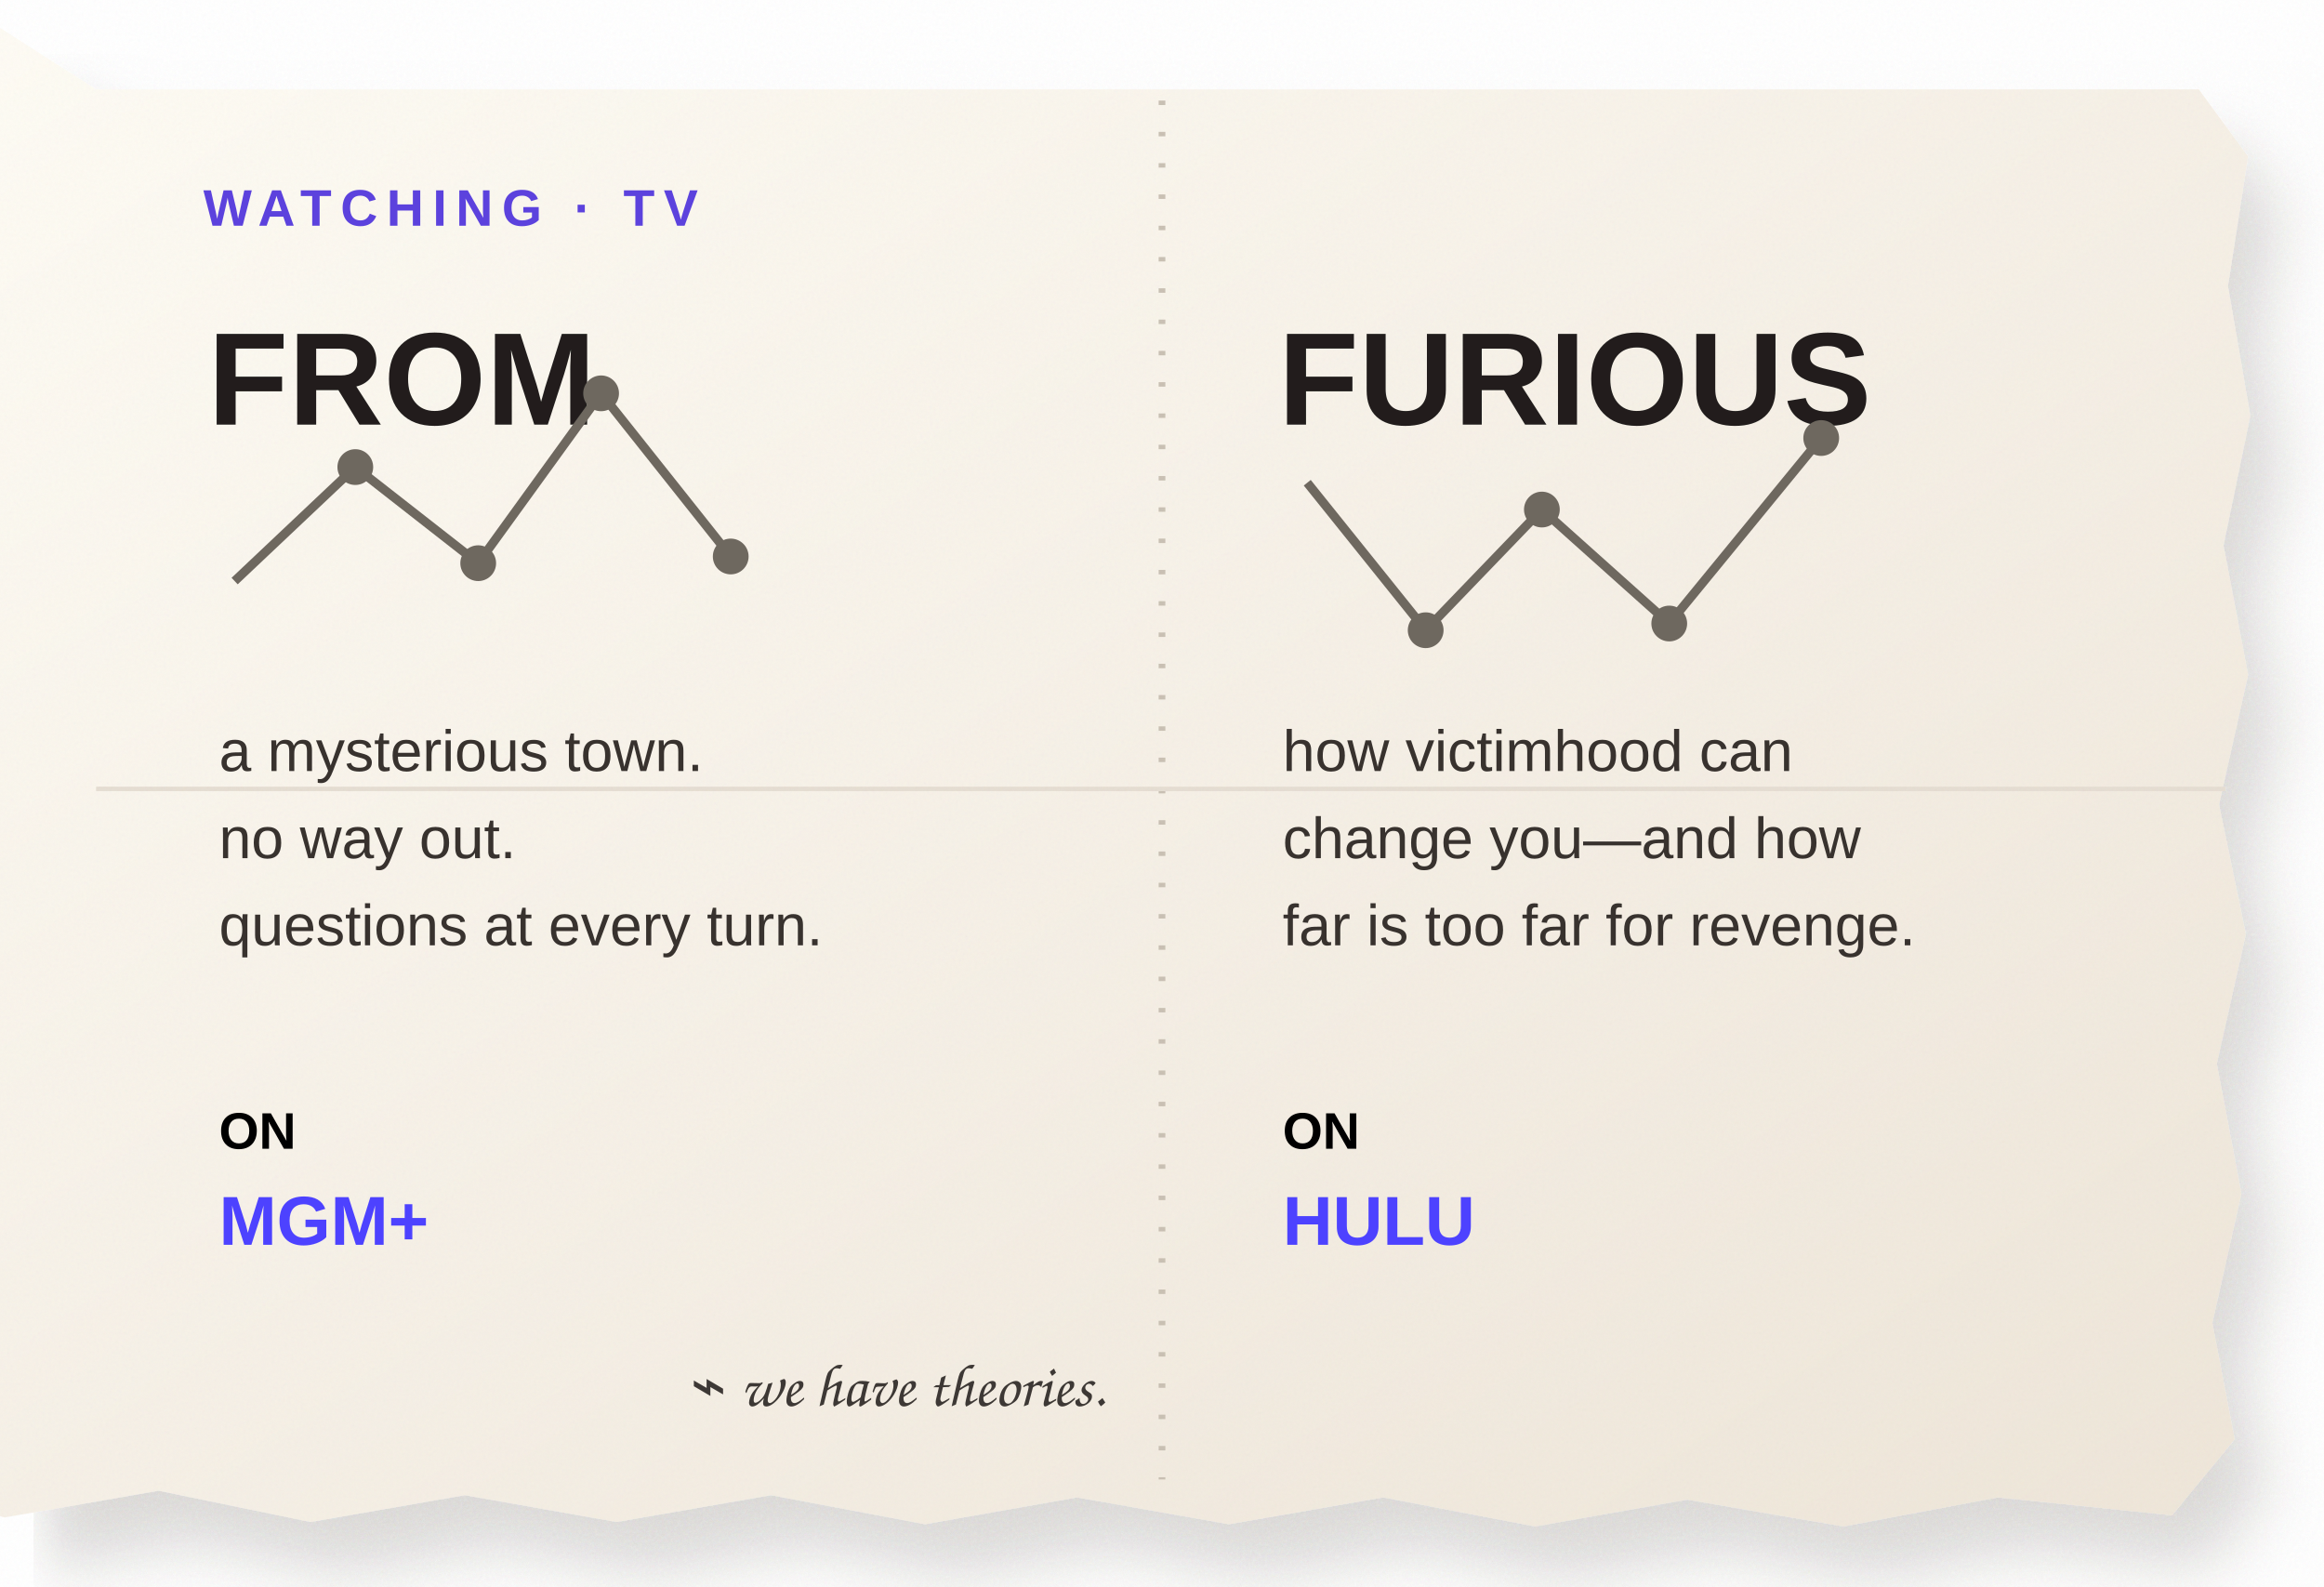
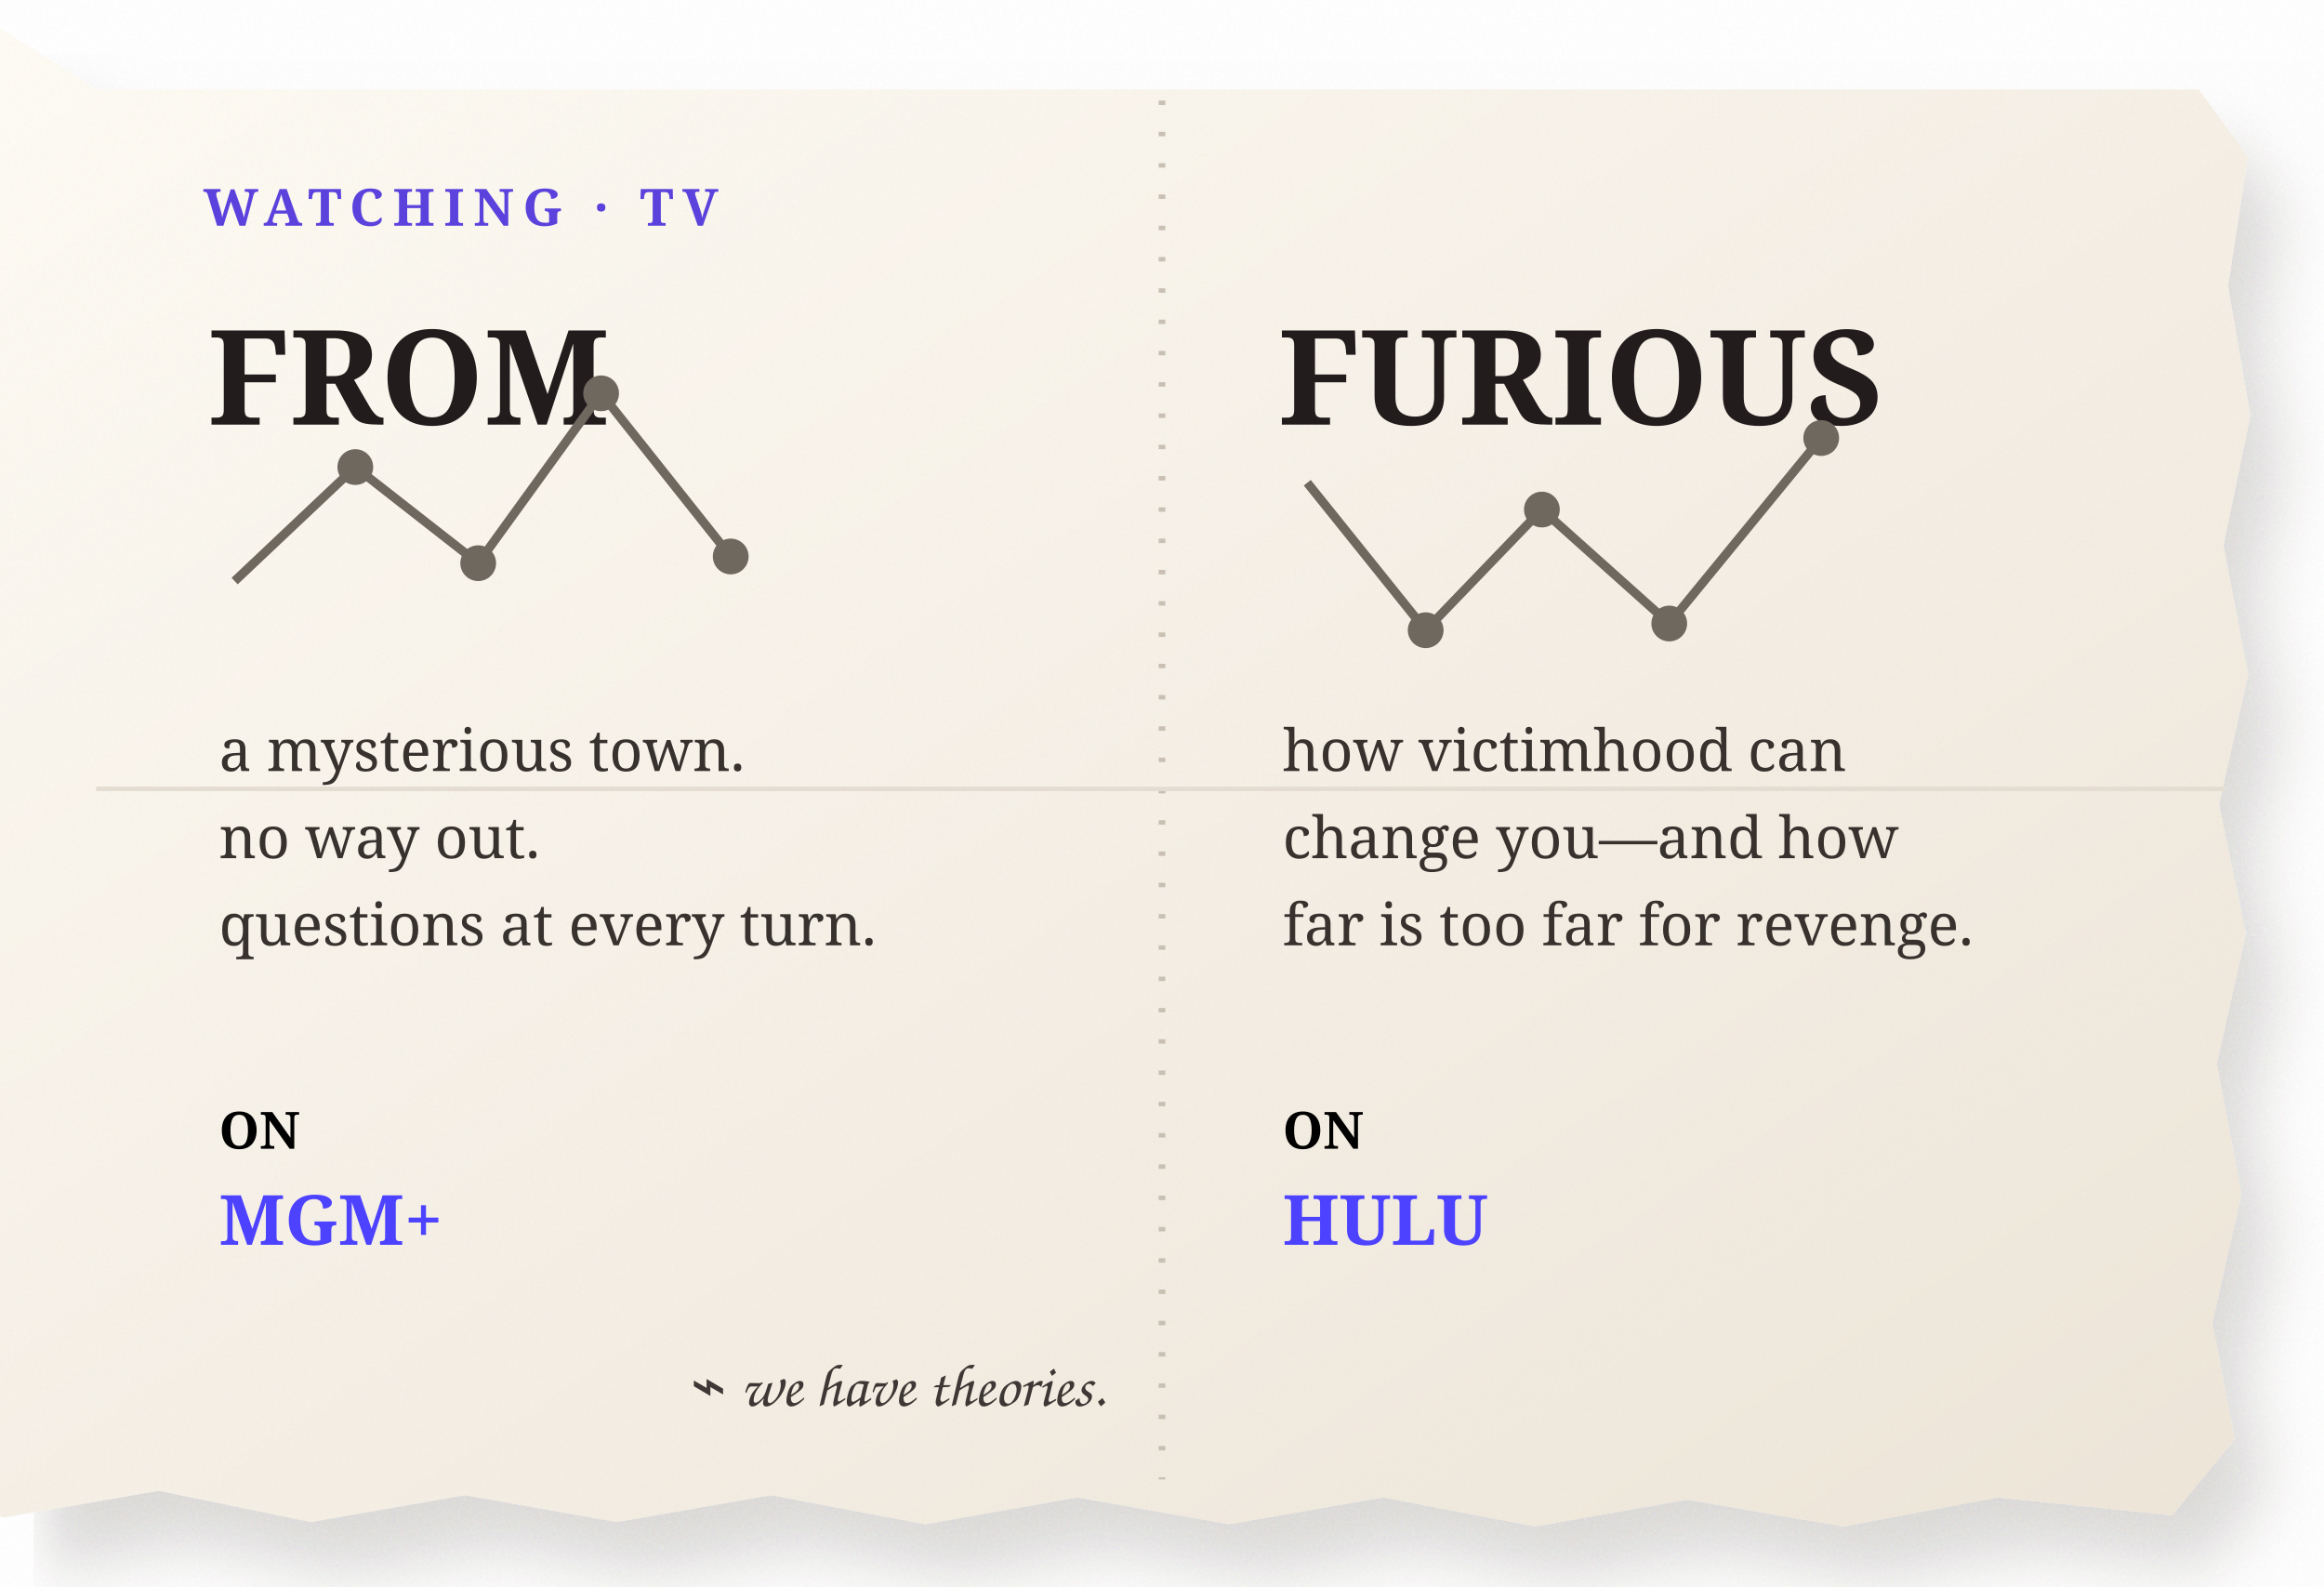
<svg xmlns="http://www.w3.org/2000/svg" viewBox="0 0 1040 710" role="img" aria-labelledby="title desc">
  <defs>
    <filter id="shadow" x="-15%" y="-20%" width="140%" height="150%">
      <feDropShadow dx="15" dy="24" stdDeviation="14" flood-color="#46392c" flood-opacity=".2" />
    </filter>
    <filter id="grain">
      <feTurbulence type="fractalNoise" baseFrequency=".7" numOctaves="3" seed="9" />
      <feComponentTransfer>
        <feFuncA type="table" tableValues="0 .065" />
      </feComponentTransfer>
    </filter>
    <linearGradient id="paper" x1="0" y1="0" x2="1" y2="1">
      <stop stop-color="#fffdf6" />
      <stop offset="1" stop-color="#eee5d8" />
    </linearGradient>
  </defs>
  <g filter="url(#shadow)">
    <path d="M43 40h941l22 30-9 58 10 58-12 58 11 58-13 58 12 58-13 58 11 58-13 58 10 52-28 34-78-8-69 13-70-12-68 12-68-13-69 12-68-12-68 12-69-13-69 12-68-12-69 12-68-14-69 12-66-19 9-51-11-58 13-58-12-58 13-58-12-58 13-58-12-58 13-58-12-58 13-59-11-54z" fill="url(#paper)" />
    <path d="M520 45v617" stroke="#c9c0b3" stroke-width="3" stroke-dasharray="2 12" />
    <path d="M43 353h953" stroke="#e5ddd2" stroke-width="2" />
    <rect x="35" y="32" width="975" height="646" filter="url(#grain)" opacity=".7" />
-     <g font-family="Space Grotesk, Arial, sans-serif">
+     <g font-family="Newsreader, Georgia, serif">
      <text x="91" y="101" font-size="23" font-weight="700" letter-spacing="4" fill="#5c43dd">WATCHING · TV</text>
      <text x="93" y="190" font-size="59" font-weight="600" fill="#211f1e">FROM</text>
      <text x="572" y="190" font-size="59" font-weight="600" fill="#211f1e">FURIOUS</text>
      <path d="M105 260l54-51 55 43 55-76 58 73" fill="none" stroke="#6e675f" stroke-width="4" />
      <circle cx="159" cy="209" r="8" fill="#6e675f" />
      <circle cx="214" cy="252" r="8" fill="#6e675f" />
      <circle cx="269" cy="176" r="8" fill="#6e675f" />
      <circle cx="327" cy="249" r="8" fill="#6e675f" />
      <path d="M585 216l53 66 52-54 57 51 68-83" fill="none" stroke="#6e675f" stroke-width="4" />
      <circle cx="638" cy="282" r="8" fill="#6e675f" />
      <circle cx="690" cy="228" r="8" fill="#6e675f" />
      <circle cx="747" cy="279" r="8" fill="#6e675f" />
      <circle cx="815" cy="196" r="8" fill="#6e675f" />
-       <text x="98" y="345" font-family="Satoshi, Arial, sans-serif" font-size="26" fill="#37322f">a mysterious town.</text>
-       <text x="98" y="384" font-family="Satoshi, Arial, sans-serif" font-size="26" fill="#37322f">no way out.</text>
-       <text x="98" y="423" font-family="Satoshi, Arial, sans-serif" font-size="26" fill="#37322f">questions at every turn.</text>
+       <text x="98" y="345" font-family="Satoshi, Georgia, serif" font-size="26" fill="#37322f">a mysterious town.</text>
+       <text x="98" y="384" font-family="Satoshi, Georgia, serif" font-size="26" fill="#37322f">no way out.</text>
+       <text x="98" y="423" font-family="Satoshi, Georgia, serif" font-size="26" fill="#37322f">questions at every turn.</text>
      <text x="98" y="514" font-size="23" font-weight="700">ON</text>
      <text x="98" y="557" font-size="31" font-weight="700" fill="#4e43ff">MGM+</text>
-       <text x="574" y="345" font-family="Satoshi, Arial, sans-serif" font-size="26" fill="#37322f">how victimhood can</text>
-       <text x="574" y="384" font-family="Satoshi, Arial, sans-serif" font-size="26" fill="#37322f">change you—and how</text>
-       <text x="574" y="423" font-family="Satoshi, Arial, sans-serif" font-size="26" fill="#37322f">far is too far for revenge.</text>
+       <text x="574" y="345" font-family="Satoshi, Georgia, serif" font-size="26" fill="#37322f">how victimhood can</text>
+       <text x="574" y="384" font-family="Satoshi, Georgia, serif" font-size="26" fill="#37322f">change you—and how</text>
+       <text x="574" y="423" font-family="Satoshi, Georgia, serif" font-size="26" fill="#37322f">far is too far for revenge.</text>
      <text x="574" y="514" font-size="23" font-weight="700">ON</text>
      <text x="574" y="557" font-size="31" font-weight="700" fill="#4e43ff">HULU</text>
      <text x="309" y="629" font-family="cursive" font-size="27" fill="#3e3935">⌁ we have theories.</text>
    </g>
  </g>
</svg>
